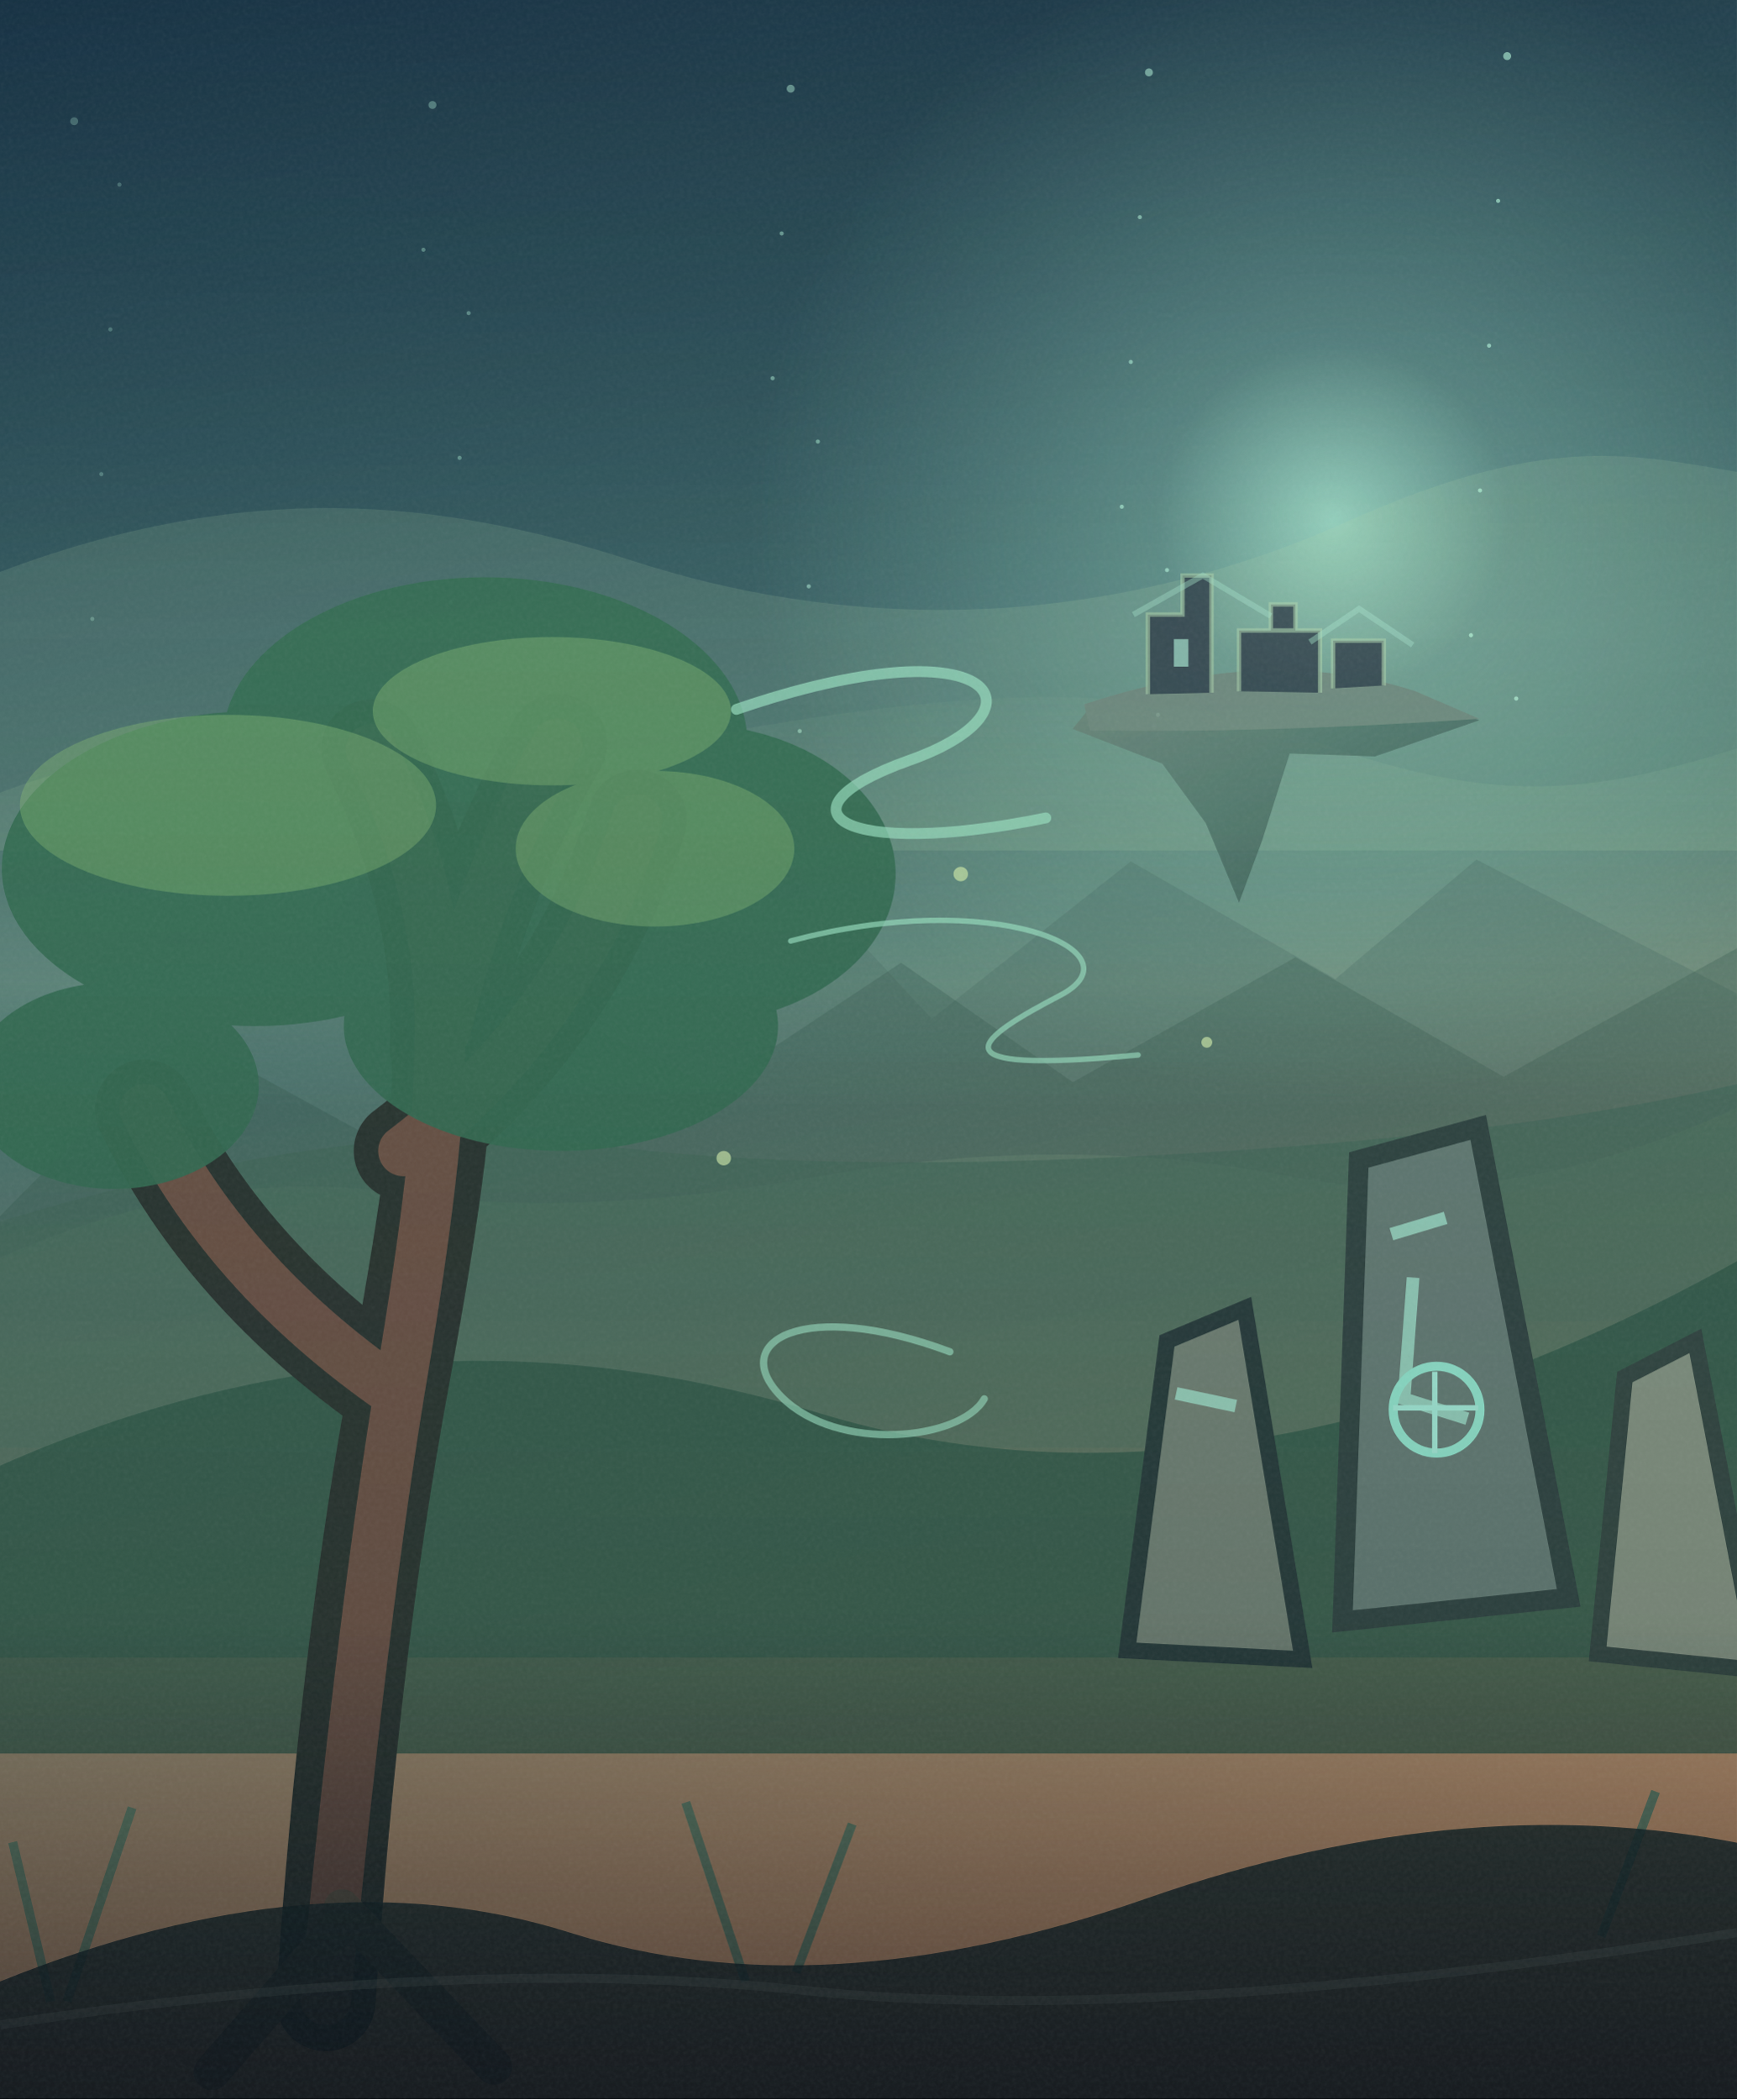
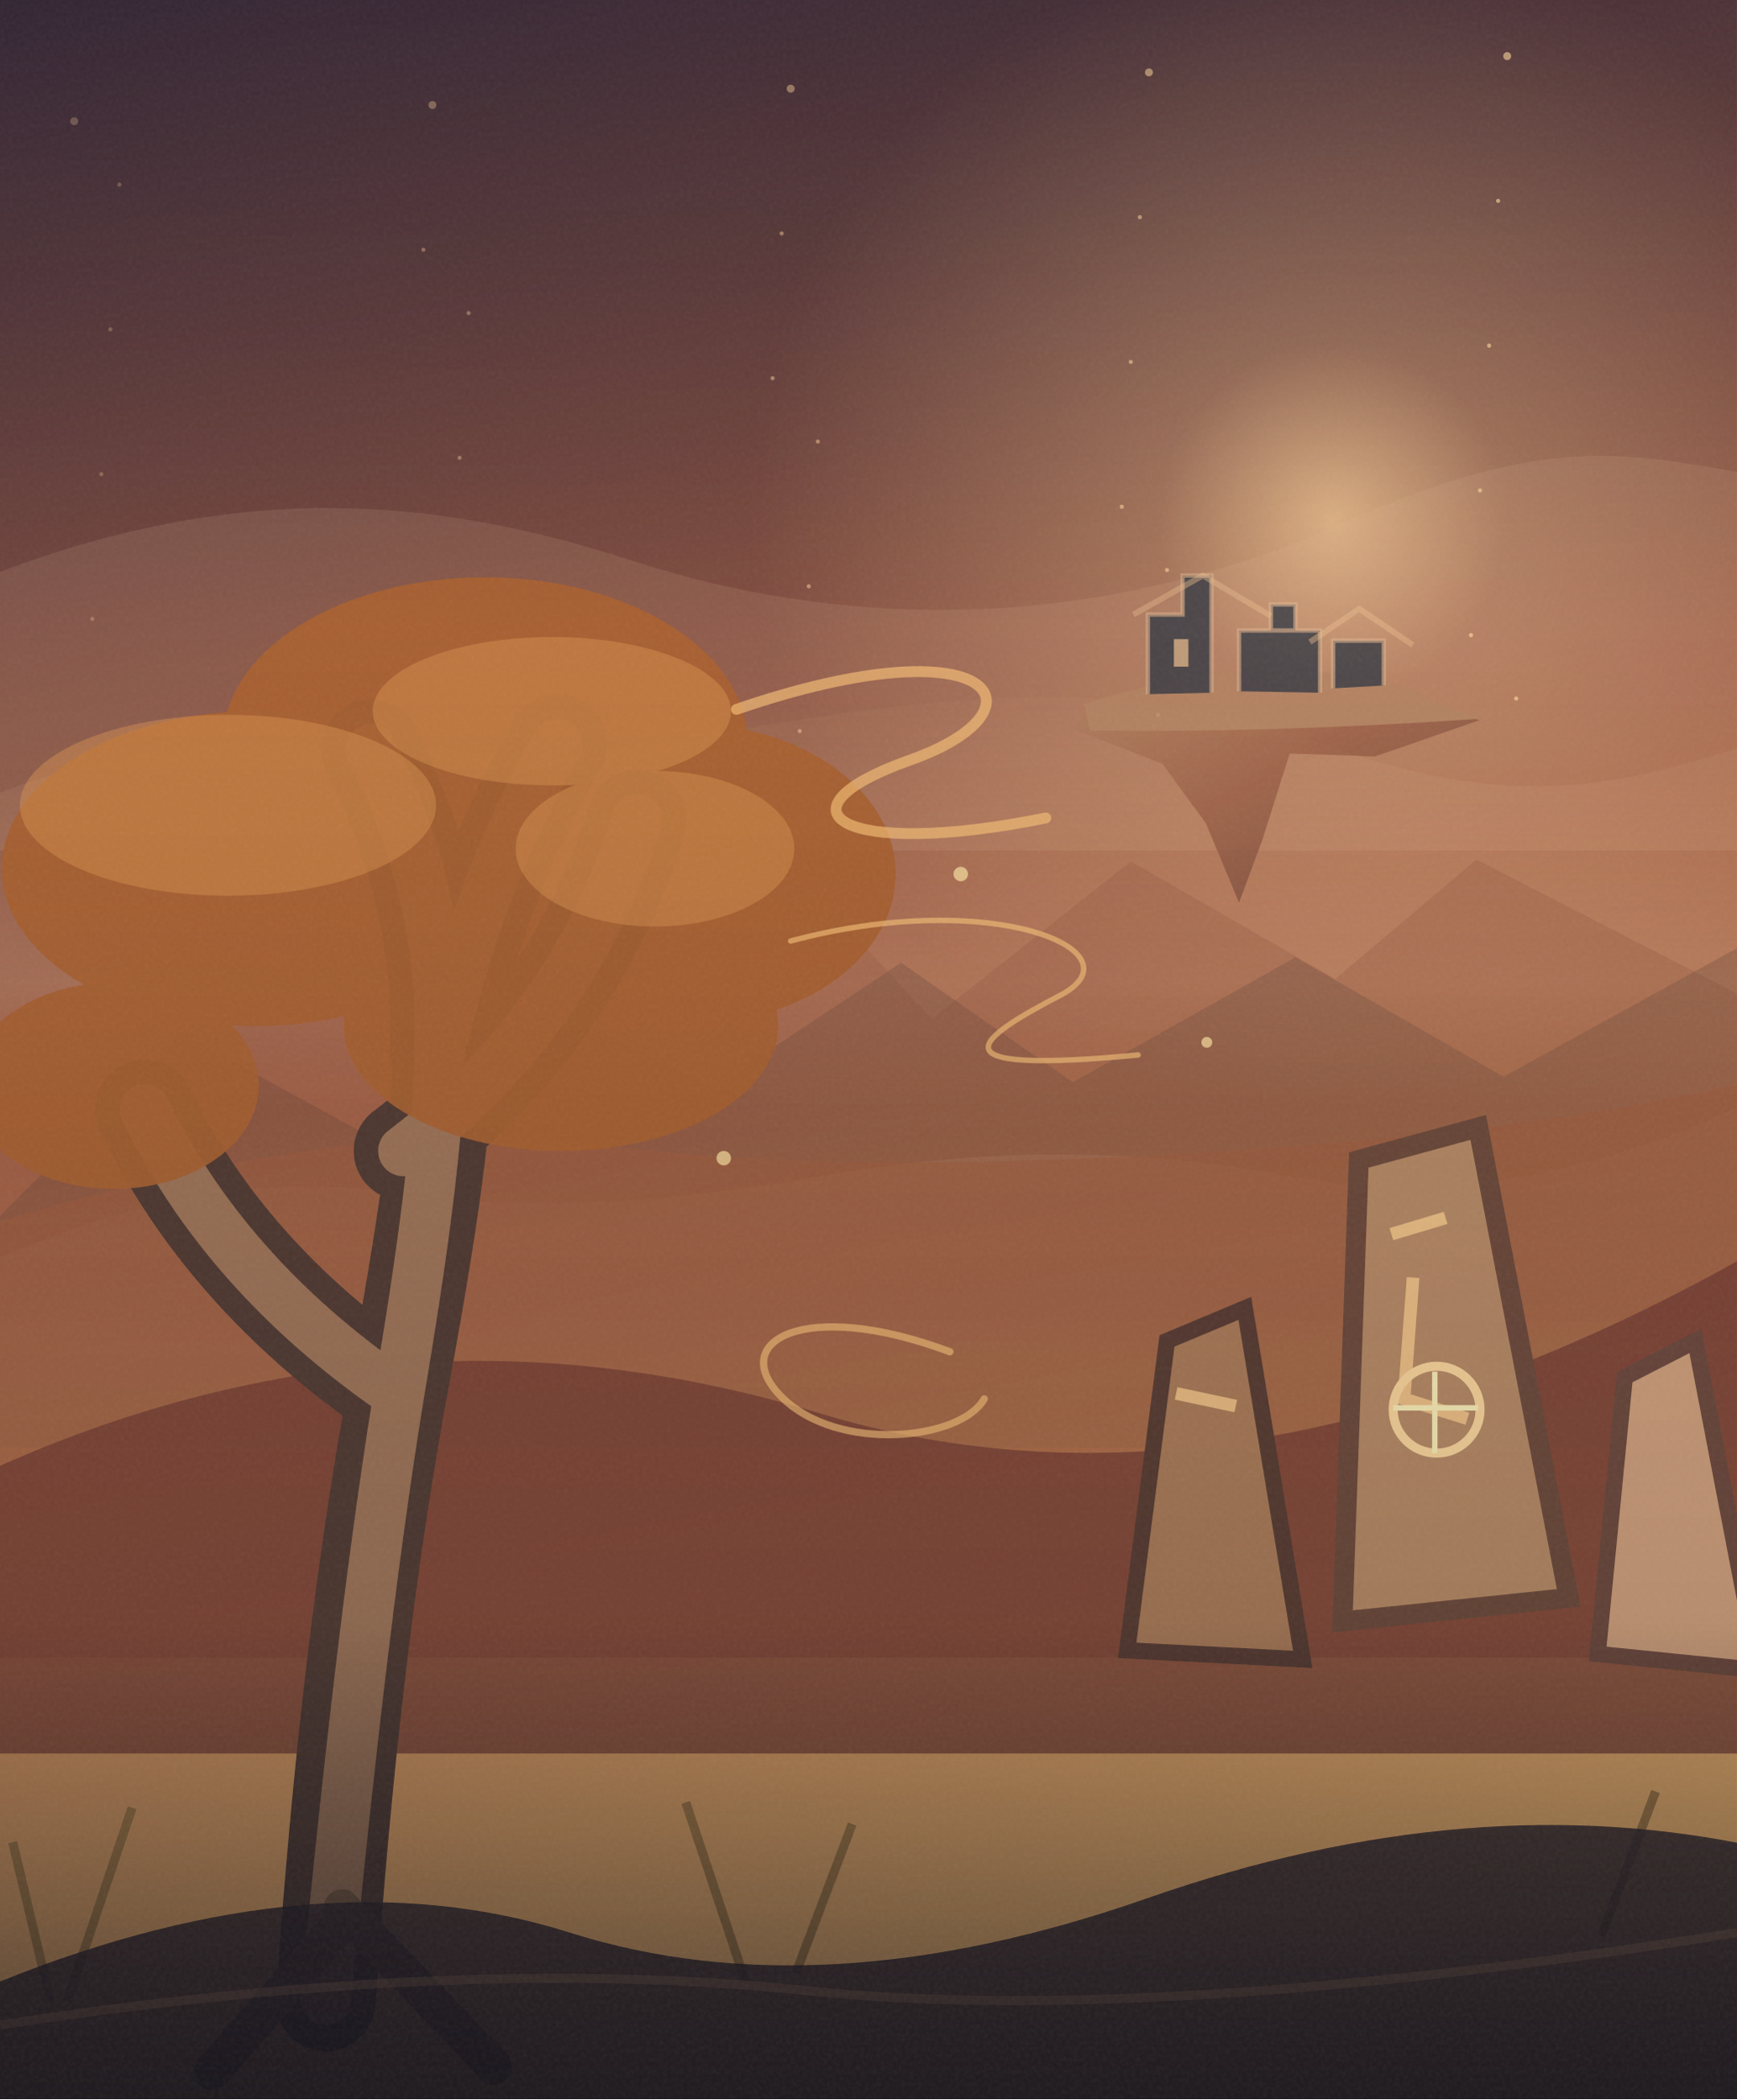
<svg xmlns="http://www.w3.org/2000/svg" width="960" height="1160" viewBox="0 0 960 1160" role="img">
  <defs>
    <linearGradient id="sky" x1="0" y1="0" x2=".15" y2="1">
-       <stop stop-color="#183648" />
-       <stop offset=".52" stop-color="#4b7772" />
-       <stop offset="1" stop-color="#d4a073" />
+       <stop stop-color="#392836" />
+       <stop offset=".52" stop-color="#a75f43" />
+       <stop offset="1" stop-color="#f1b36b" />
    </linearGradient>
    <radialGradient id="halo">
-       <stop stop-color="#b4f6dc" stop-opacity=".78" />
-       <stop offset=".30" stop-color="#b4f6dc" stop-opacity=".3" />
-       <stop offset="1" stop-color="#b4f6dc" stop-opacity="0" />
+       <stop stop-color="#ffd29a" stop-opacity=".78" />
+       <stop offset=".30" stop-color="#ffd29a" stop-opacity=".3" />
+       <stop offset="1" stop-color="#ffd29a" stop-opacity="0" />
    </radialGradient>
    <linearGradient id="stone" x1="0" y1="0" x2="1" y2="1">
-       <stop stop-color="#72877b" />
-       <stop offset=".46" stop-color="#4d7167" />
-       <stop offset="1" stop-color="#315448" />
+       <stop stop-color="#b78662" />
+       <stop offset=".46" stop-color="#9c5c42" />
+       <stop offset="1" stop-color="#634037" />
    </linearGradient>
    <linearGradient id="wood" x1="0" y1="0" x2=".8" y2="1">
      <stop stop-color="#a67c54" />
      <stop offset=".45" stop-color="#64422f" />
      <stop offset="1" stop-color="#2a2425" />
    </linearGradient>
    <linearGradient id="haze" x1="0" y1="0" x2="0" y2="1">
-       <stop stop-color="#bbdfb2" stop-opacity=".04" />
-       <stop offset=".7" stop-color="#bbdfb2" stop-opacity=".24" />
-       <stop offset="1" stop-color="#bbdfb2" stop-opacity=".02" />
+       <stop stop-color="#eac09a" stop-opacity=".04" />
+       <stop offset=".7" stop-color="#eac09a" stop-opacity=".24" />
+       <stop offset="1" stop-color="#eac09a" stop-opacity=".02" />
    </linearGradient>
    <linearGradient id="shade" x1="0" y1="0" x2="0" y2="1">
      <stop stop-color="#040f22" stop-opacity=".15" />
      <stop offset=".30" stop-color="#061120" stop-opacity=".02" />
      <stop offset=".77" stop-color="#050d16" stop-opacity=".14" />
      <stop offset="1" stop-color="#090b14" stop-opacity=".72" />
    </linearGradient>
    <filter id="soft">
      <feGaussianBlur stdDeviation="22" />
    </filter>
    <filter id="grain">
      <feTurbulence type="fractalNoise" baseFrequency=".44" numOctaves="2" seed="8" stitchTiles="stitch" />
      <feColorMatrix type="saturate" values="0" />
    </filter>
  </defs>
  <rect width="960" height="1160" fill="url(#sky)" />
-   <g fill="#b4f6dc">
+   <g fill="#ffd29a">
    <circle cx="41" cy="67" r="2.2" opacity="0.3" />
    <circle cx="234" cy="138" r="1.15" opacity="0.41" />
    <circle cx="427" cy="209" r="1.15" opacity="0.52" />
    <circle cx="620" cy="280" r="1.15" opacity="0.63" />
    <circle cx="813" cy="351" r="1.15" opacity="0.74" />
    <circle cx="46" cy="422" r="1.15" opacity="0.3" />
    <circle cx="239" cy="58" r="2.2" opacity="0.41" />
    <circle cx="432" cy="129" r="1.15" opacity="0.52" />
    <circle cx="625" cy="200" r="1.15" opacity="0.63" />
    <circle cx="818" cy="271" r="1.15" opacity="0.74" />
    <circle cx="51" cy="342" r="1.15" opacity="0.3" />
    <circle cx="244" cy="413" r="1.15" opacity="0.41" />
    <circle cx="437" cy="49" r="2.2" opacity="0.52" />
    <circle cx="630" cy="120" r="1.15" opacity="0.63" />
    <circle cx="823" cy="191" r="1.15" opacity="0.74" />
    <circle cx="56" cy="262" r="1.15" opacity="0.3" />
    <circle cx="249" cy="333" r="1.15" opacity="0.41" />
    <circle cx="442" cy="404" r="1.15" opacity="0.52" />
    <circle cx="635" cy="40" r="2.2" opacity="0.63" />
    <circle cx="828" cy="111" r="1.15" opacity="0.74" />
    <circle cx="61" cy="182" r="1.15" opacity="0.3" />
    <circle cx="254" cy="253" r="1.15" opacity="0.41" />
    <circle cx="447" cy="324" r="1.15" opacity="0.52" />
    <circle cx="640" cy="395" r="1.15" opacity="0.63" />
    <circle cx="833" cy="31" r="2.2" opacity="0.74" />
    <circle cx="66" cy="102" r="1.15" opacity="0.3" />
    <circle cx="259" cy="173" r="1.15" opacity="0.41" />
    <circle cx="452" cy="244" r="1.15" opacity="0.52" />
    <circle cx="645" cy="315" r="1.15" opacity="0.63" />
    <circle cx="838" cy="386" r="1.15" opacity="0.74" />
  </g>
  <circle cx="737" cy="287" r="323" fill="url(#halo)" />
-   <path d="M0 316C135 265 242 275 350 310S597 354 745 288 925 266 1040 270V470H0Z" fill="#bbdfb2" opacity=".14" />
+   <path d="M0 316C135 265 242 275 350 310S597 354 745 288 925 266 1040 270V470H0Z" fill="#eac09a" opacity=".14" />
  <path d="M0 438C152 381 239 432 368 410S611 368 725 409 893 439 1013 395V610H0Z" fill="url(#haze)" />
  <g opacity=".64">
-     <path d="M0 578L98 514 155 536 247 437 318 483 396 435 515 563 625 476 738 541 816 475 960 549V730H0Z" fill="#4d7167" opacity=".51" />
-     <path d="M0 672L100 571 199 625 288 548 394 601 498 532 593 598 716 529 831 595 960 524V800H0Z" fill="#315448" opacity=".43" />
+     <path d="M0 578L98 514 155 536 247 437 318 483 396 435 515 563 625 476 738 541 816 475 960 549V730H0Z" fill="#9c5c42" opacity=".51" />
+     <path d="M0 672L100 571 199 625 288 548 394 601 498 532 593 598 716 529 831 595 960 524V800H0Z" fill="#634037" opacity=".43" />
  </g>
  <g transform="translate(692 390) scale(.8)" opacity=".72">
    <path d="M-111 0Q-3-38 111-9L157 10 85 35 26 33 7 93-9 136-32 81-62 40-124 16Z" fill="url(#stone)" />
-     <path d="M-116-1Q11-43 113-10L157 9Q10 19-112 17Z" fill="#72877b" />
-     <path d="M-72-8v-55h24v-27h20v81M-9-10v-42h56v43M13-52v-18h17v18M56-12v-33h35v31" fill="#25313e" stroke="#bbdfb2" stroke-opacity=".62" stroke-width="3" />
-     <path d="M-82-63l48-27 47 28M40-44l34-23 37 25" fill="none" stroke="#b4f6dc" stroke-opacity=".43" stroke-width="4" />
-     <rect x="-54" y="-46" width="10" height="19" fill="#b4f6dc" opacity=".75" />
+     <path d="M-116-1Q11-43 113-10L157 9Q10 19-112 17Z" fill="#b78662" />
+     <path d="M-72-8v-55h24v-27h20v81M-9-10v-42h56v43M13-52v-18h17v18M56-12v-33h35v31" fill="#25313e" stroke="#eac09a" stroke-opacity=".62" stroke-width="3" />
+     <path d="M-82-63l48-27 47 28M40-44l34-23 37 25" fill="none" stroke="#ffd29a" stroke-opacity=".43" stroke-width="4" />
+     <rect x="-54" y="-46" width="10" height="19" fill="#ffd29a" opacity=".75" />
  </g>
-   <path d="M0 695Q116 644 217 659T453 650T713 650T979 603V800H0Z" fill="#bbdfb2" opacity=".10" />
-   <path d="M0 675Q200 615 325 632T646 638T960 599V916H0Z" fill="#446b5b" opacity=".65" />
-   <path d="M0 810Q223 711 453 781T960 697V969H0Z" fill="#2d5948" opacity=".75" />
+   <path d="M0 695Q116 644 217 659T453 650T713 650T979 603V800H0Z" fill="#eac09a" opacity=".10" />
+   <path d="M0 675Q200 615 325 632T646 638T960 599V916H0Z" fill="#a35e3e" opacity=".65" />
+   <path d="M0 810Q223 711 453 781T960 697V969H0Z" fill="#753b30" opacity=".75" />
  <g transform="translate(75 390)">
-     <path d="M105 716Q118 522 146 371T168 189Q171 106 130 24M143 379Q49 314 5 223M148 246Q242 175 277 63M171 180Q192 92 233 21" fill="none" stroke="#2b3731" stroke-linecap="round" stroke-width="55" />
-     <path d="M105 715Q126 496 147 371T168 189Q171 106 130 24M143 379Q49 314 5 223M148 246Q242 175 277 63M171 180Q192 92 233 21" fill="none" stroke="#6d5547" stroke-linecap="round" stroke-width="28" />
-     <g fill="#376f55" opacity=".93">
+     <path d="M105 716Q118 522 146 371T168 189Q171 106 130 24M143 379Q49 314 5 223M148 246Q242 175 277 63M171 180Q192 92 233 21" fill="none" stroke="#523a31" stroke-linecap="round" stroke-width="55" />
+     <path d="M105 715Q126 496 147 371T168 189Q171 106 130 24M143 379Q49 314 5 223M148 246Q242 175 277 63M171 180Q192 92 233 21" fill="none" stroke="#a07456" stroke-linecap="round" stroke-width="28" />
+     <g fill="#ac612f" opacity=".93">
      <ellipse cx="66" cy="90" rx="140" ry="87" />
      <ellipse cx="193" cy="20" rx="145" ry="91" />
      <ellipse cx="305" cy="93" rx="115" ry="83" />
      <ellipse cx="-12" cy="210" rx="80" ry="57" />
      <ellipse cx="235" cy="177" rx="120" ry="69" />
    </g>
-     <g fill="#85ba75" opacity=".42">
+     <g fill="#e49a54" opacity=".42">
      <ellipse cx="51" cy="55" rx="115" ry="50" />
      <ellipse cx="230" cy="3" rx="99" ry="41" />
      <ellipse cx="287" cy="79" rx="77" ry="43" />
    </g>
-     <path d="M110 677l-68 78M114 664l84 88" stroke="#5c5746" stroke-width="20" stroke-linecap="round" />
+     <path d="M110 677l-68 78M114 664l84 88" stroke="#79593f" stroke-width="20" stroke-linecap="round" />
  </g>
  <g transform="translate(623 677)">
-     <path d="M0 235L22 64 65 46 97 240Z" fill="#738577" stroke="#283e3c" stroke-width="9" />
-     <path d="M119 219l9-255 66-18 50 260Z" fill="#667f77" stroke="#314743" stroke-width="11" />
-     <path d="M260 237l15-153 39-20 35 182Z" fill="#869684" stroke="#344943" stroke-width="9" />
-     <path d="M146 5l30-9m-18 33l-5 67 35 11m-161-14 33 7" fill="none" stroke="#a2e7ce" stroke-width="7" opacity=".8" />
-     <circle cx="171" cy="102" r="24" fill="none" stroke="#94ead1" stroke-width="5" />
-     <path d="M147 101h47M170 81v45" stroke="#a5eeda" stroke-width="3" />
+     <path d="M0 235L22 64 65 46 97 240Z" fill="#ad7b56" stroke="#593b30" stroke-width="9" />
+     <path d="M119 219l9-255 66-18 50 260Z" fill="#b98a64" stroke="#6e4939" stroke-width="11" />
+     <path d="M260 237l15-153 39-20 35 182Z" fill="#d3a17b" stroke="#6e483b" stroke-width="9" />
+     <path d="M146 5l30-9m-18 33l-5 67 35 11m-161-14 33 7" fill="none" stroke="#ffce8d" stroke-width="7" opacity=".8" />
+     <circle cx="171" cy="102" r="24" fill="none" stroke="#ffd89c" stroke-width="5" />
+     <path d="M147 101h47M170 81v45" stroke="#fff0b8" stroke-width="3" />
  </g>
-   <g fill="none" stroke="#a0e9c8" stroke-linecap="round" opacity=".65">
+   <g fill="none" stroke="#ffc578" stroke-linecap="round" opacity=".65">
    <path d="M407 392C550 343 582 392 503 420S465 475 578 452" stroke-width="6" />
    <path d="M437 520C549 490 632 526 586 550S512 594 629 583" stroke-width="3" />
    <path d="M525 747c-80-30-124-6-93 25s99 24 112 1" stroke-width="4" />
  </g>
-   <g stroke="#64866b" fill="none" stroke-width="5">
+   <g stroke="#a47843" fill="none" stroke-width="5">
    <path d="M28 1106l-21-88M37 1106l36-107M412 1095l-33-99M440 1090l31-82M885 1070l30-80" />
  </g>
-   <g fill="#c9e7a8" opacity=".75">
+   <g fill="#ffe1a0" opacity=".75">
    <circle cx="531" cy="483" r="4" />
    <circle cx="667" cy="576" r="3" />
    <circle cx="400" cy="640" r="4" />
  </g>
-   <path d="M0 1095Q176 1024 315 1068T634 1049T973 1021V1160H0Z" fill="#152a2a" opacity=".85" />
-   <path d="M0 1119Q254 1080 445 1100T960 1068" fill="none" stroke="#72877b" stroke-width="5" opacity=".30" />
+   <path d="M0 1095Q176 1024 315 1068T634 1049T973 1021V1160H0Z" fill="#33252a" opacity=".85" />
+   <path d="M0 1119Q254 1080 445 1100T960 1068" fill="none" stroke="#b78662" stroke-width="5" opacity=".30" />
  <rect width="960" height="1160" fill="url(#shade)" />
  <rect width="960" height="1160" opacity=".065" filter="url(#grain)" />
</svg>
